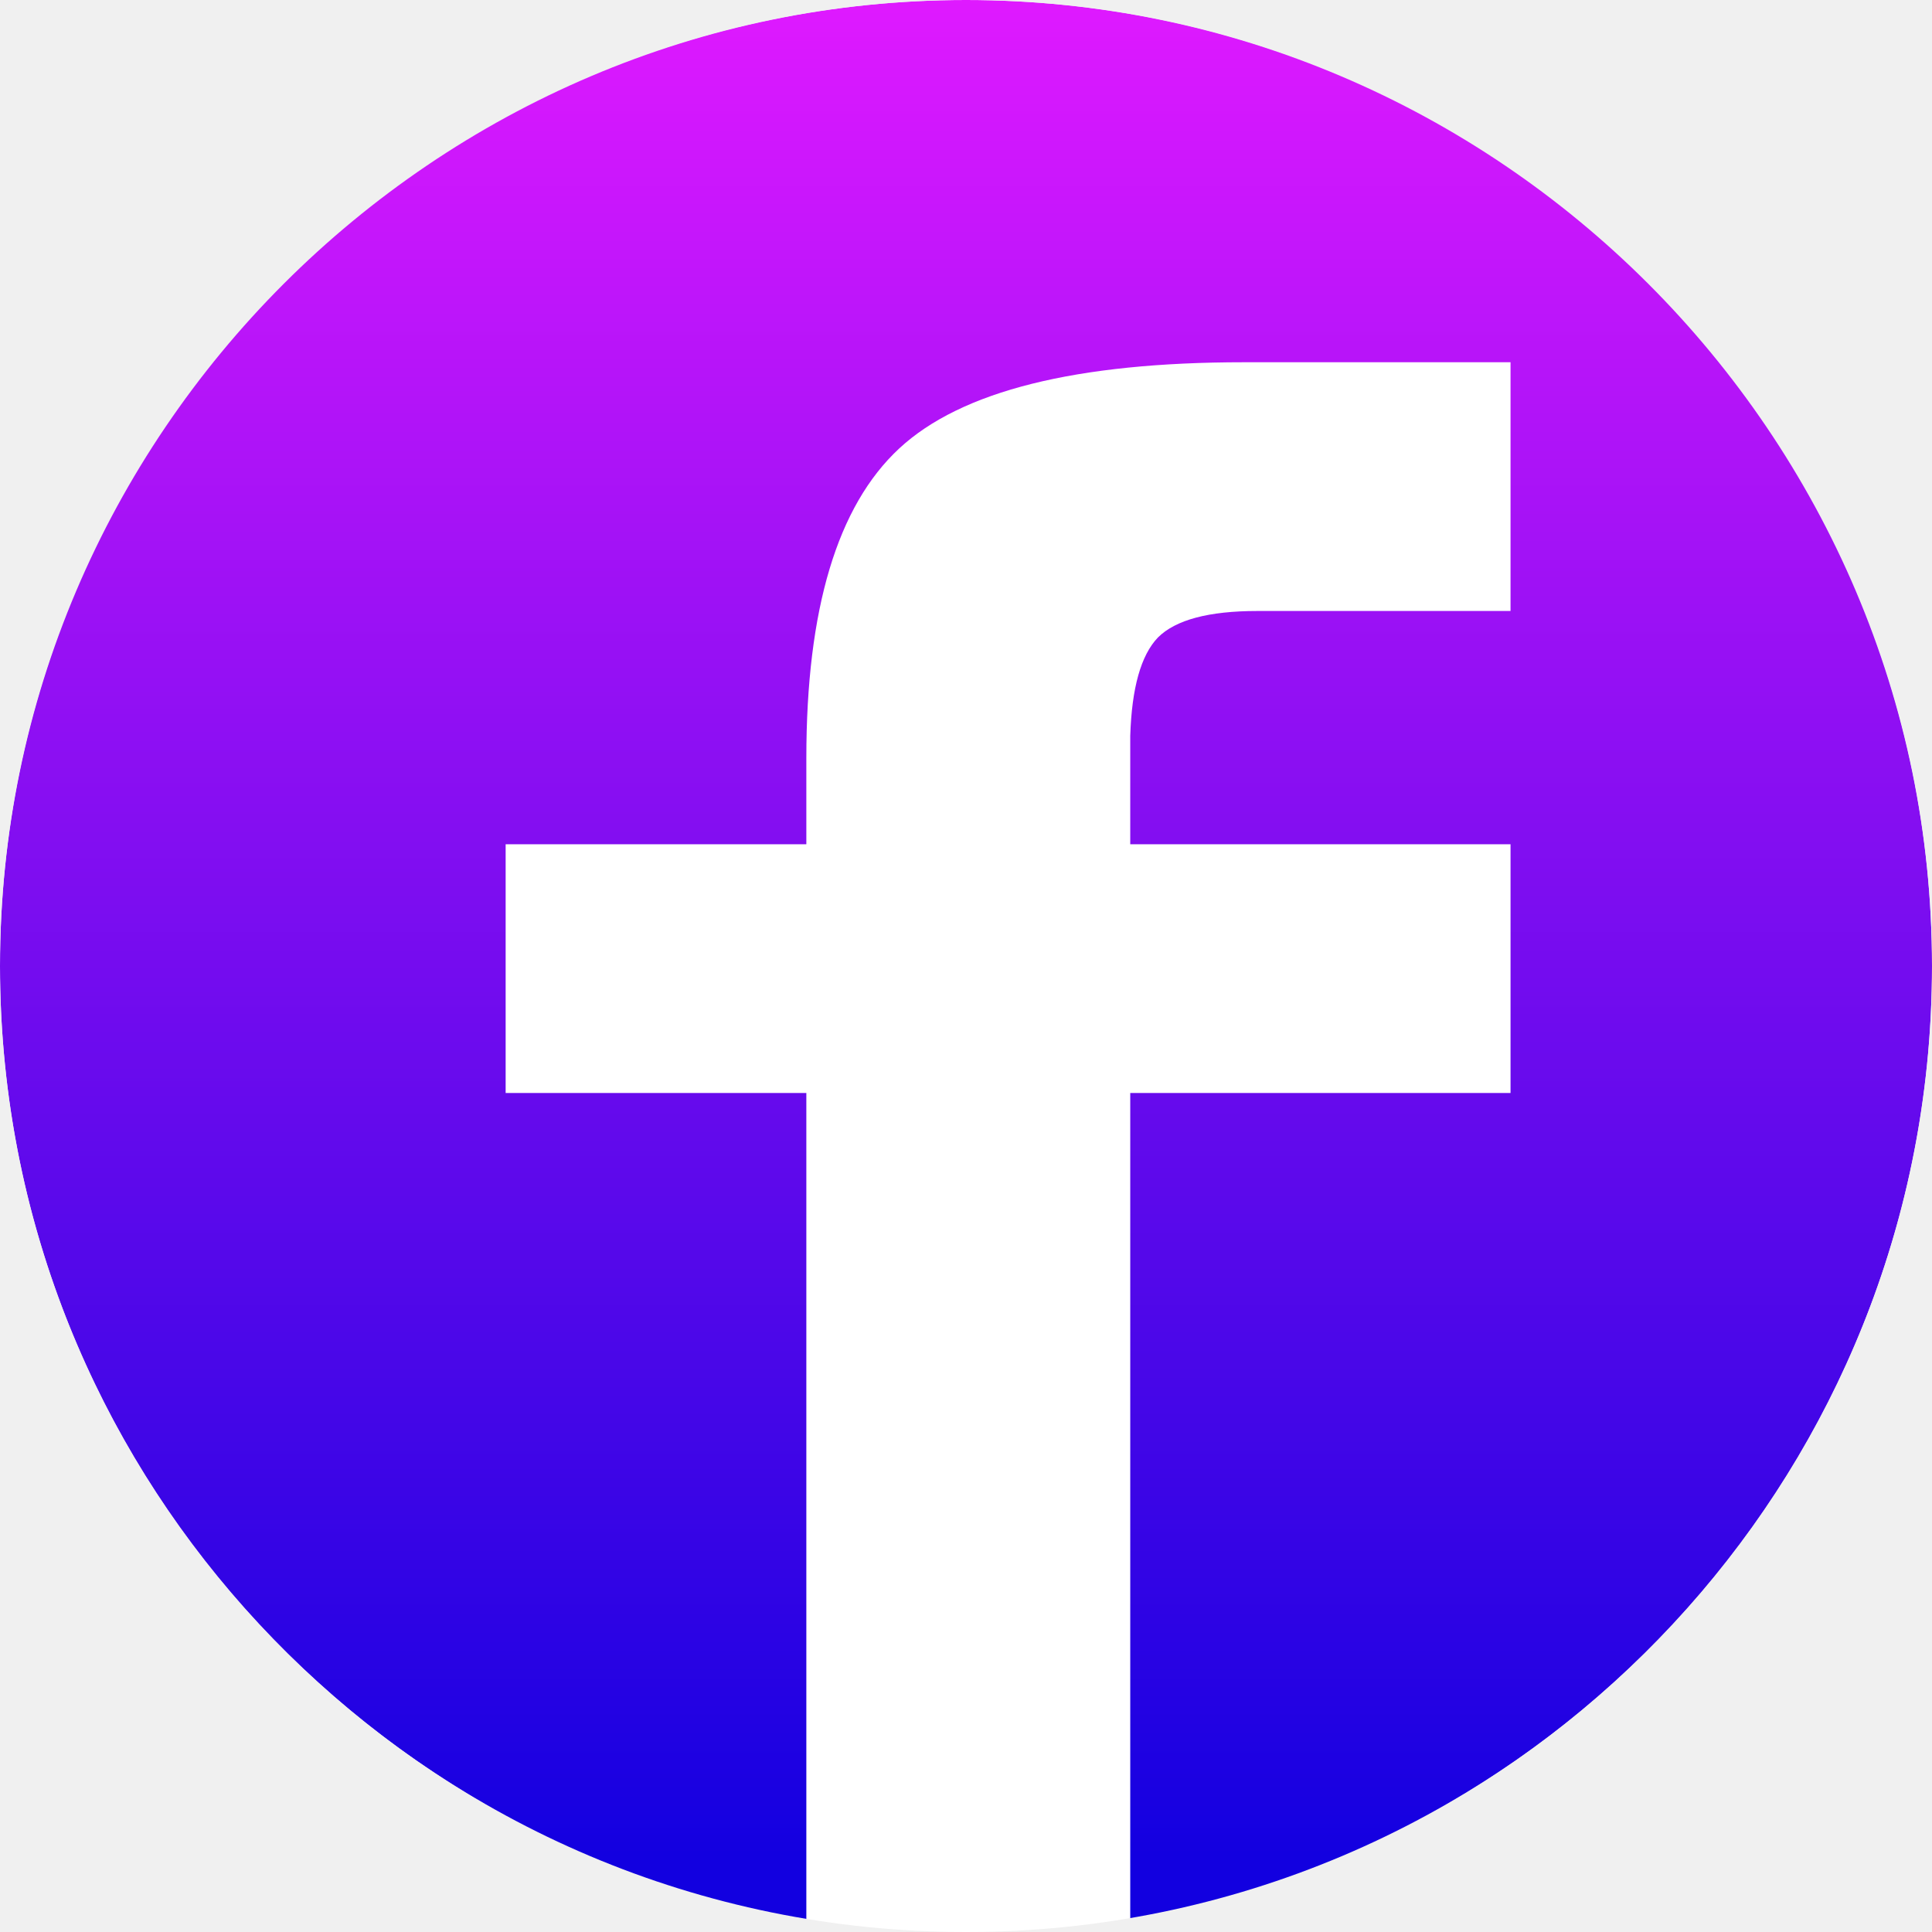
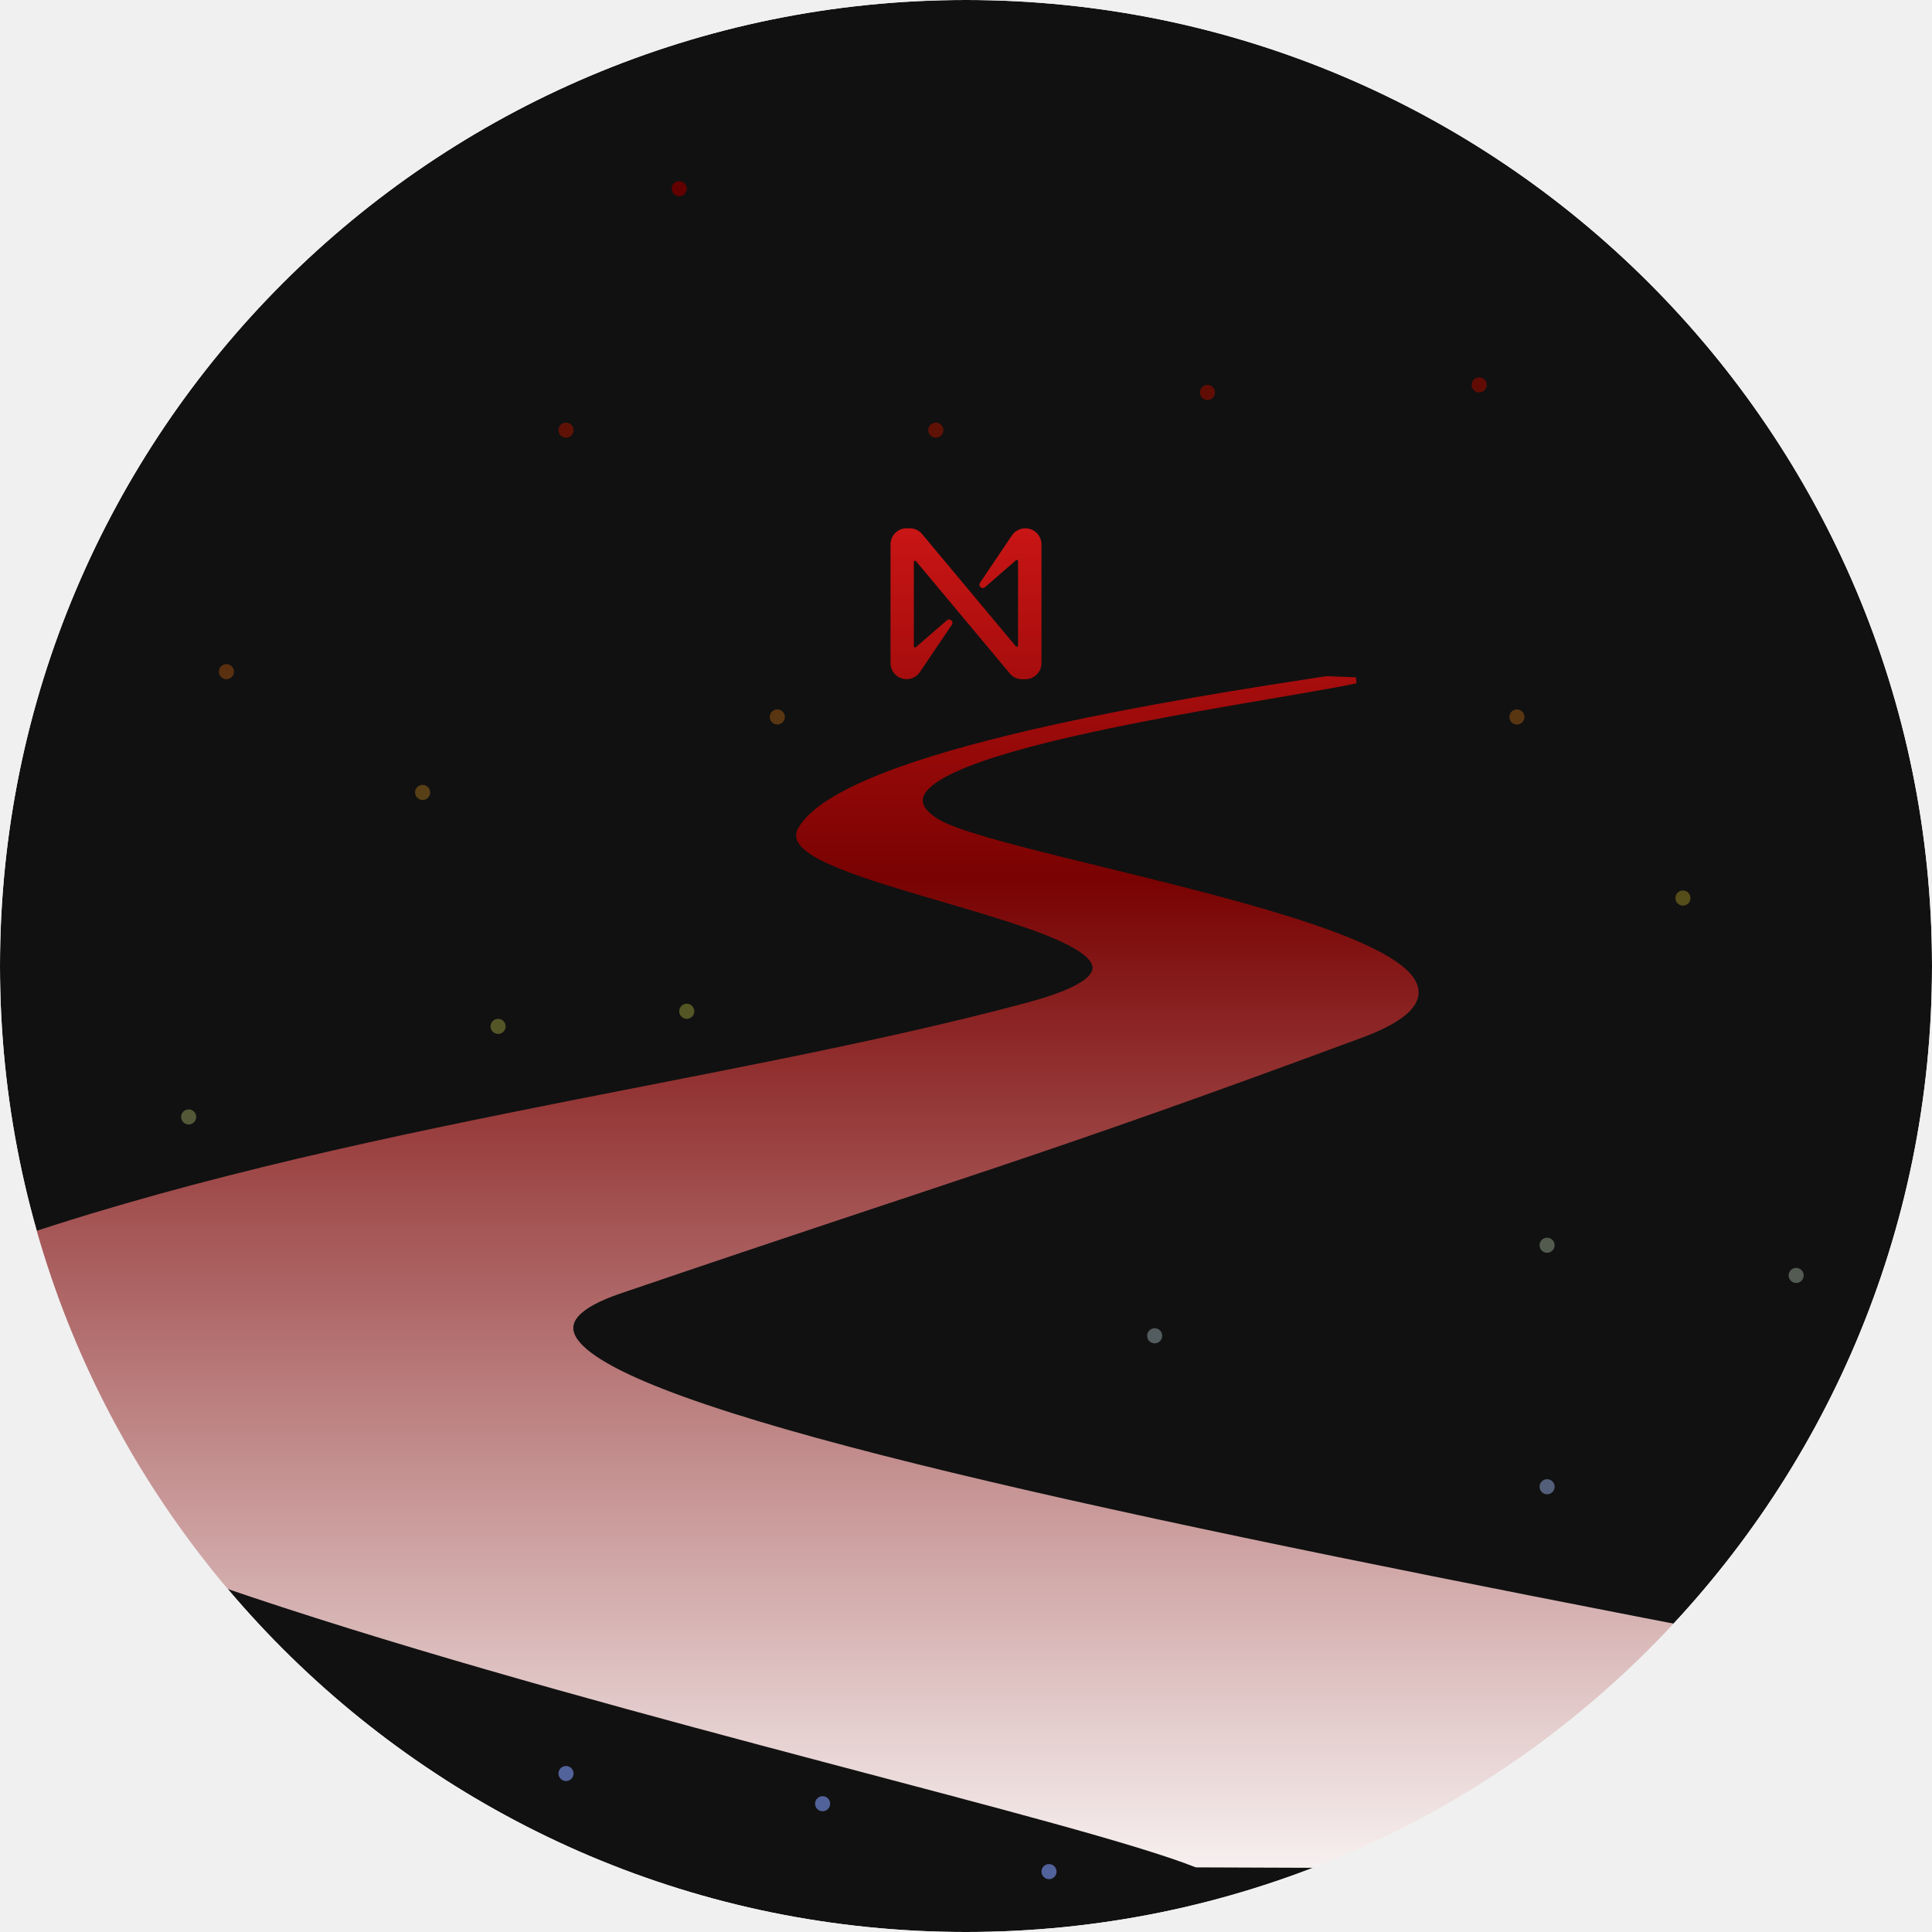
<svg xmlns="http://www.w3.org/2000/svg" width="256" height="256" viewBox="0 0 256 256" fill="none">
-   <mask id="mask0_245_162" style="mask-type:alpha" maskUnits="userSpaceOnUse" x="0" y="0" width="256" height="256">
+   <mask id="mask0_249_89" style="mask-type:alpha" maskUnits="userSpaceOnUse" x="0" y="0" width="256" height="256">
    <path d="M128 0C198.682 0 256 57.318 256 128C256 198.682 198.682 256 128 256C57.318 256 0 198.682 0 128C0 57.318 57.318 0 128 0Z" fill="#111111" />
  </mask>
-   <g mask="url(#mask0_245_162)">
-     <path d="M106.88 254.72C46.08 243.84 0 191.36 0 128C0 57.6 57.6 0 128 0C198.4 0 256 57.6 256 128C256 191.36 209.92 243.84 149.12 254.72L142.08 248.96H113.92L106.88 254.72Z" fill="url(#paint0_linear_245_162)" />
-     <path d="M149.764 97.512V111.867H200.154V144.826H149.764V275.93H106.844V144.826H67V111.867H106.844V100.441C106.844 80.715 110.945 67.043 119.148 59.426C127.352 51.809 142.586 48 164.852 48H200.154V80.959H166.609C160.164 80.959 155.77 82.131 153.426 84.475C151.18 86.818 149.959 91.164 149.764 97.512Z" fill="white" />
+   <g mask="url(#mask0_249_89)">
+     <path d="M128 0C198.682 0 256 57.318 256 128C256 198.682 198.682 256 128 256C57.318 256 0 198.682 0 128C0 57.318 57.318 0 128 0Z" fill="#111111" />
+     <mask id="mask1_249_89" style="mask-type:alpha" maskUnits="userSpaceOnUse" x="-22" y="70" width="407" height="181">
+       <path d="M134.031 71.023L129.858 77.224C129.568 77.646 130.123 78.157 130.524 77.801L134.632 74.226C134.742 74.136 134.898 74.205 134.898 74.361V85.537C134.898 85.692 134.697 85.758 134.607 85.647L122.173 70.757C121.773 70.27 121.196 70 120.555 70H120.109C118.956 70 118 70.957 118 72.131V87.861C118 89.039 118.956 89.992 120.13 89.992C120.861 89.992 121.552 89.615 121.948 88.969L126.126 82.78C126.416 82.358 125.86 81.847 125.46 82.203L121.352 85.758C121.241 85.848 121.086 85.778 121.086 85.623V74.467C121.086 74.312 121.286 74.246 121.376 74.357L133.806 89.243C134.207 89.73 134.804 90 135.425 90H135.87C137.048 90 138 89.043 138 87.869V72.135C138 70.957 137.044 70.004 135.87 70.004C135.118 70.004 134.428 70.38 134.031 71.023Z" fill="white" />
+       <path d="M175.755 90C158.211 92.705 111.877 99.696 106.091 109.976C101.837 117.534 168.964 124.455 136.056 133.282C95.329 144.205 40.489 150.089 -5.521 167.129C-78.304 194.087 127.498 234.779 158.527 247.032L384 247.896C248.27 217.837 35.539 186.866 82.102 171.005C128.84 155.086 137.259 153.072 180.235 137.155C211.539 125.561 133.051 114.536 124.053 108.856C110.199 100.113 166.078 93.014 179.658 90.153L175.755 90Z" fill="white" stroke="black" stroke-width="0.807" />
+       <path d="M177.328 90.197C171.445 91.087 165.568 92.033 159.703 93.064C152.537 94.323 145.383 95.693 138.275 97.337C135.014 98.092 131.761 98.904 128.535 99.841C128.535 99.841 128.535 99.841 128.535 99.841C125.901 100.605 123.276 101.439 120.718 102.505C120.718 102.505 120.718 102.505 120.718 102.505C119.739 102.914 118.768 103.358 117.827 103.881C117.112 104.279 116.405 104.721 115.767 105.285C115.325 105.67 114.894 106.135 114.648 106.746C114.554 106.984 114.497 107.248 114.498 107.519C114.501 107.791 114.562 108.056 114.665 108.294C114.665 108.294 114.665 108.294 114.665 108.294C114.768 108.528 114.919 108.712 115.073 108.865C115.291 109.086 115.529 109.27 115.77 109.438C116.468 109.927 117.212 110.31 117.956 110.668C118.981 111.162 120.024 111.601 121.072 112.018C121.072 112.018 121.072 112.018 121.072 112.018C122.356 112.531 123.649 113.01 124.945 113.475C128.035 114.581 131.146 115.606 134.257 116.621C137.659 117.731 141.065 118.821 144.463 119.938C147.697 121 150.926 122.082 154.128 123.25C156.724 124.197 159.308 125.18 161.809 126.38C162.712 126.814 163.601 127.272 164.444 127.813C165.024 128.189 165.586 128.575 166.009 129.091C166.145 129.261 166.264 129.43 166.323 129.607C166.367 129.738 166.387 129.875 166.36 129.983C166.34 130.109 166.253 130.238 166.148 130.363C165.992 130.54 165.785 130.678 165.56 130.809C165.317 130.948 165.05 131.058 164.772 131.174C164.332 131.356 163.885 131.523 163.434 131.687C162.064 132.185 160.679 132.643 159.291 133.094C154.918 134.515 150.52 135.843 146.119 137.162C133.372 140.981 120.589 144.649 107.804 148.304C107.804 148.304 107.804 148.304 107.804 148.304C94.501 152.107 81.19 155.873 67.882 159.649C62.82 161.085 57.757 162.522 52.697 163.972C49.652 164.845 46.601 165.71 43.559 166.638C41.644 167.221 39.733 167.894 37.879 168.772C37.879 168.772 37.879 168.772 37.879 168.772C36.563 169.392 35.249 170.128 34.063 171.139C33.62 171.517 33.193 171.946 32.812 172.443C32.812 172.443 32.812 172.443 32.812 172.443C32.493 172.858 32.211 173.331 31.999 173.863C31.999 173.863 31.999 173.863 31.999 173.863C31.81 174.339 31.692 174.857 31.659 175.392C31.63 175.928 31.687 176.456 31.814 176.954C32.124 178.14 32.732 179.135 33.406 179.961C34.321 181.102 35.376 182.048 36.454 182.895C37.862 184.004 39.34 184.97 40.838 185.864C42.682 186.964 44.568 187.959 46.469 188.895C46.469 188.895 46.469 188.895 46.469 188.895C51.249 191.249 56.147 193.258 61.069 195.134C61.069 195.134 61.069 195.134 61.069 195.134C67.141 197.449 73.271 199.546 79.423 201.534C79.423 201.534 79.423 201.534 79.423 201.534C94.159 206.297 109.036 210.455 123.949 214.391C140.289 218.704 156.687 222.717 173.11 226.575C188.701 230.236 204.317 233.75 219.948 237.179C232.458 239.923 244.976 242.605 257.492 245.293C261.863 246.232 266.233 247.17 270.596 248.131C272.182 248.481 273.766 248.833 275.346 249.195C276.484 249.456 277.616 249.719 278.739 250L279.297 247.085C278.146 246.804 276.998 246.544 275.853 246.289C274.262 245.934 272.671 245.589 271.08 245.248C266.704 244.31 262.327 243.396 257.952 242.482C245.424 239.866 232.897 237.256 220.382 234.585C204.744 231.247 189.122 227.825 173.525 224.255C157.097 220.509 140.698 216.595 124.356 212.38C109.444 208.532 94.576 204.467 79.857 199.801C79.857 199.801 79.857 199.801 79.857 199.801C73.712 197.853 67.595 195.799 61.544 193.53C61.544 193.53 61.544 193.53 61.544 193.53C56.635 191.689 51.768 189.725 47.032 187.425C47.032 187.425 47.032 187.425 47.032 187.425C45.149 186.51 43.291 185.543 41.483 184.476C40.013 183.609 38.578 182.684 37.231 181.631C36.197 180.821 35.216 179.958 34.402 178.944C33.815 178.198 33.302 177.409 33.095 176.55C33.008 176.203 32.965 175.846 32.985 175.504C33.002 175.162 33.081 174.816 33.207 174.49C33.348 174.12 33.56 173.769 33.808 173.436C33.808 173.436 33.808 173.436 33.808 173.436C34.108 173.037 34.466 172.676 34.853 172.339C35.897 171.43 37.115 170.747 38.378 170.136C38.378 170.136 38.378 170.136 38.378 170.136C40.152 169.281 42.007 168.618 43.889 168.032C46.912 167.091 49.953 166.211 52.997 165.32C52.997 165.32 52.997 165.32 52.997 165.32C58.048 163.841 63.104 162.376 68.16 160.911C81.452 157.059 94.747 153.216 108.034 149.337C108.034 149.337 108.034 149.337 108.034 149.337C120.805 145.608 133.574 141.866 146.31 137.973C150.707 136.628 155.103 135.273 159.478 133.825C160.866 133.365 162.255 132.898 163.634 132.387C164.087 132.22 164.541 132.047 164.993 131.857C165.271 131.741 165.56 131.619 165.844 131.455C166.099 131.312 166.358 131.13 166.585 130.879C166.753 130.699 166.895 130.456 166.963 130.158C167.016 129.876 166.984 129.598 166.894 129.358C166.785 129.067 166.625 128.828 166.455 128.63C165.95 128.033 165.339 127.609 164.742 127.235C164.742 127.235 164.742 127.235 164.742 127.235C163.866 126.68 162.954 126.216 162.039 125.783C159.506 124.585 156.903 123.611 154.298 122.678C151.082 121.525 147.844 120.461 144.604 119.416C144.604 119.416 144.604 119.416 144.604 119.416C141.199 118.318 137.788 117.247 134.382 116.158C131.267 115.161 128.156 114.155 125.067 113.068C123.771 112.612 122.479 112.142 121.199 111.638C120.153 111.228 119.115 110.799 118.098 110.315C117.358 109.962 116.627 109.593 115.953 109.124C115.721 108.963 115.498 108.793 115.302 108.596C115.164 108.453 115.038 108.309 114.969 108.144C114.885 107.95 114.834 107.74 114.833 107.531C114.83 107.323 114.876 107.111 114.952 106.912C115.151 106.387 115.548 105.966 115.968 105.586C116.577 105.041 117.264 104.607 117.968 104.209C118.893 103.688 119.853 103.243 120.824 102.831C120.824 102.831 120.824 102.831 120.824 102.831C123.363 101.756 125.976 100.91 128.602 100.131C131.82 99.178 135.065 98.348 138.321 97.575C145.417 95.891 152.563 94.481 159.723 93.18C165.583 92.116 171.455 91.136 177.333 90.213L177.328 90.197Z" fill="#111111" />
+       <path d="M128.535 99.841C131.761 98.904 135.014 98.092 138.275 97.337C145.383 95.693 152.537 94.323 159.703 93.064C165.568 92.033 171.445 91.087 177.328 90.197L177.333 90.213C171.455 91.136 165.583 92.116 159.723 93.18C152.563 94.481 145.417 95.891 138.321 97.575C135.065 98.348 131.82 99.178 128.602 100.131C125.976 100.91 123.363 101.756 120.824 102.831M128.535 99.841C128.535 99.841 128.535 99.841 128.535 99.841ZM128.535 99.841C125.901 100.605 123.276 101.439 120.718 102.505M120.718 102.505C120.718 102.505 120.718 102.505 120.718 102.505ZM120.718 102.505C119.739 102.914 118.768 103.358 117.827 103.881C117.112 104.279 116.405 104.721 115.767 105.285C115.325 105.67 114.894 106.135 114.648 106.746C114.554 106.984 114.497 107.248 114.498 107.519C114.501 107.791 114.562 108.056 114.665 108.294M114.665 108.294C114.665 108.294 114.665 108.294 114.665 108.294ZM114.665 108.294C114.768 108.528 114.919 108.712 115.073 108.865C115.291 109.086 115.529 109.27 115.77 109.438C116.468 109.927 117.212 110.31 117.956 110.668C118.981 111.162 120.024 111.601 121.072 112.018M121.072 112.018C121.072 112.018 121.072 112.018 121.072 112.018ZM121.072 112.018C122.356 112.531 123.649 113.01 124.945 113.475C128.035 114.581 131.146 115.606 134.257 116.621C137.659 117.731 141.065 118.821 144.463 119.938C147.697 121 150.926 122.082 154.128 123.25C156.724 124.197 159.308 125.18 161.809 126.38C162.712 126.814 163.601 127.272 164.444 127.813C165.024 128.189 165.586 128.575 166.009 129.091C166.145 129.261 166.264 129.43 166.323 129.607C166.367 129.738 166.387 129.875 166.36 129.983C166.34 130.109 166.253 130.238 166.148 130.363C165.992 130.54 165.785 130.678 165.56 130.809C165.317 130.948 165.05 131.058 164.772 131.174C164.332 131.356 163.885 131.523 163.434 131.687C162.064 132.185 160.679 132.643 159.291 133.094C154.918 134.515 150.52 135.843 146.119 137.162C133.372 140.981 120.589 144.649 107.804 148.304M107.804 148.304C107.804 148.304 107.804 148.304 107.804 148.304ZM107.804 148.304C94.501 152.107 81.19 155.873 67.882 159.649C62.82 161.085 57.757 162.522 52.697 163.972C49.652 164.845 46.601 165.71 43.559 166.638C41.644 167.221 39.733 167.894 37.879 168.772M37.879 168.772C37.879 168.772 37.879 168.772 37.879 168.772ZM37.879 168.772C36.563 169.392 35.249 170.128 34.063 171.139C33.62 171.517 33.193 171.946 32.812 172.443M32.812 172.443C32.812 172.443 32.812 172.443 32.812 172.443ZM32.812 172.443C32.493 172.858 32.211 173.331 31.999 173.863M31.999 173.863C31.999 173.863 31.999 173.863 31.999 173.863ZM31.999 173.863C31.81 174.339 31.692 174.857 31.659 175.392C31.63 175.928 31.687 176.456 31.814 176.954C32.124 178.14 32.732 179.135 33.406 179.961C34.321 181.102 35.376 182.048 36.454 182.895C37.862 184.004 39.34 184.97 40.838 185.864C42.682 186.964 44.568 187.959 46.469 188.895M46.469 188.895C46.469 188.895 46.469 188.895 46.469 188.895ZM46.469 188.895C51.249 191.249 56.147 193.258 61.069 195.134M61.069 195.134C61.069 195.134 61.069 195.134 61.069 195.134ZM61.069 195.134C67.141 197.449 73.271 199.546 79.423 201.534M79.423 201.534C79.423 201.534 79.423 201.534 79.423 201.534ZM79.423 201.534C94.159 206.297 109.036 210.455 123.949 214.391C140.289 218.704 156.687 222.717 173.11 226.575C188.701 230.236 204.317 233.75 219.948 237.179C232.458 239.923 244.976 242.605 257.492 245.293C261.863 246.232 266.233 247.17 270.596 248.131C272.182 248.481 273.766 248.833 275.346 249.195C276.484 249.456 277.616 249.719 278.739 250L279.297 247.085C278.146 246.804 276.998 246.544 275.853 246.289C274.262 245.934 272.671 245.589 271.08 245.248C266.704 244.31 262.327 243.396 257.952 242.482C245.424 239.866 232.897 237.256 220.382 234.585C204.744 231.247 189.122 227.825 173.525 224.255C157.097 220.509 140.698 216.595 124.356 212.38C109.444 208.532 94.576 204.467 79.857 199.801M79.857 199.801C79.857 199.801 79.857 199.801 79.857 199.801ZM79.857 199.801C73.712 197.853 67.595 195.799 61.544 193.53M61.544 193.53C61.544 193.53 61.544 193.53 61.544 193.53ZM61.544 193.53C56.635 191.689 51.768 189.725 47.032 187.425M47.032 187.425C47.032 187.425 47.032 187.425 47.032 187.425ZM47.032 187.425C45.149 186.51 43.291 185.543 41.483 184.476C40.013 183.609 38.578 182.684 37.231 181.631C36.197 180.821 35.216 179.958 34.402 178.944C33.815 178.198 33.302 177.409 33.095 176.55C33.008 176.203 32.965 175.846 32.985 175.504C33.002 175.162 33.081 174.816 33.207 174.49C33.348 174.12 33.56 173.769 33.808 173.436M33.808 173.436C33.808 173.436 33.808 173.436 33.808 173.436ZM33.808 173.436C34.108 173.037 34.466 172.676 34.853 172.339C35.897 171.43 37.115 170.747 38.378 170.136M38.378 170.136C38.378 170.136 38.378 170.136 38.378 170.136ZM38.378 170.136C40.152 169.281 42.007 168.618 43.889 168.032C46.912 167.091 49.953 166.211 52.997 165.32M52.997 165.32C52.997 165.32 52.997 165.32 52.997 165.32ZM52.997 165.32C58.048 163.841 63.104 162.376 68.16 160.911C81.452 157.059 94.747 153.216 108.034 149.337M108.034 149.337C108.034 149.337 108.034 149.337 108.034 149.337ZM108.034 149.337C120.805 145.608 133.574 141.866 146.31 137.973C150.707 136.628 155.103 135.273 159.478 133.825C160.866 133.365 162.255 132.898 163.634 132.387C164.087 132.22 164.541 132.047 164.993 131.857C165.271 131.741 165.56 131.619 165.844 131.455C166.099 131.312 166.358 131.13 166.585 130.879C166.753 130.699 166.895 130.456 166.963 130.158C167.016 129.876 166.984 129.598 166.894 129.358C166.785 129.067 166.625 128.828 166.455 128.63C165.95 128.033 165.339 127.609 164.742 127.235M164.742 127.235C164.742 127.235 164.742 127.235 164.742 127.235ZM164.742 127.235C163.866 126.68 162.954 126.216 162.039 125.783C159.506 124.585 156.903 123.611 154.298 122.678C151.082 121.525 147.844 120.461 144.604 119.416M144.604 119.416C144.604 119.416 144.604 119.416 144.604 119.416ZM144.604 119.416C141.199 118.318 137.788 117.247 134.382 116.158C131.267 115.161 128.156 114.155 125.067 113.068C123.771 112.612 122.479 112.142 121.199 111.638C120.153 111.228 119.115 110.799 118.098 110.315C117.358 109.962 116.627 109.593 115.953 109.124C115.721 108.963 115.498 108.793 115.302 108.596C115.164 108.453 115.038 108.309 114.969 108.144C114.885 107.95 114.834 107.74 114.833 107.531C114.83 107.323 114.876 107.111 114.952 106.912C115.151 106.387 115.548 105.966 115.968 105.586C116.577 105.041 117.264 104.607 117.968 104.209C118.893 103.688 119.853 103.243 120.824 102.831M120.824 102.831C120.824 102.831 120.824 102.831 120.824 102.831Z" stroke="#111111" stroke-width="0.807" />
+     </mask>
+     <g mask="url(#mask1_249_89)">
+       <rect width="256" height="256" fill="url(#paint0_linear_249_89)" />
+     </g>
+     <mask id="mask2_249_89" style="mask-type:alpha" maskUnits="userSpaceOnUse" x="24" y="24" width="215" height="225">
+       <circle cx="75" cy="57" r="1" fill="#D9D9D9" />
+       <circle cx="124" cy="57" r="1" fill="#D9D9D9" />
+       <circle cx="56" cy="105" r="1" fill="#D9D9D9" />
+       <circle cx="223" cy="119" r="1" fill="#D9D9D9" />
+       <circle cx="196" cy="51" r="1" fill="#D9D9D9" />
+       <circle cx="90" cy="25" r="1" fill="#D9D9D9" />
+       <circle cx="30" cy="89" r="1" fill="#D9D9D9" />
+       <circle cx="205" cy="165" r="1" fill="#D9D9D9" />
+       <circle cx="153" cy="177" r="1" fill="#D9D9D9" />
+       <circle cx="109" cy="239" r="1" fill="#D9D9D9" />
+       <circle cx="91" cy="134" r="1" fill="#D9D9D9" />
+       <circle cx="160" cy="52" r="1" fill="#D9D9D9" />
+       <circle cx="103" cy="95" r="1" fill="#D9D9D9" />
+       <circle cx="66" cy="136" r="1" fill="#D9D9D9" />
+       <circle cx="75" cy="235" r="1" fill="#D9D9D9" />
+       <circle cx="205" cy="197" r="1" fill="#D9D9D9" />
+       <circle cx="238" cy="169" r="1" fill="#D9D9D9" />
+       <circle cx="201" cy="95" r="1" fill="#D9D9D9" />
+       <circle cx="139" cy="248" r="1" fill="#D9D9D9" />
+       <circle cx="25" cy="148" r="1" fill="#D9D9D9" />
+     </mask>
+     <g mask="url(#mask2_249_89)">
+       <rect width="256" height="256" fill="url(#paint1_linear_249_89)" />
+     </g>
  </g>
  <defs>
-     <linearGradient id="paint0_linear_245_162" x1="128.006" y1="247.097" x2="128.006" y2="-0.047" gradientUnits="userSpaceOnUse">
-       <stop stop-color="#1200E0" />
-       <stop offset="1" stop-color="#DF19FF" />
+     <linearGradient id="paint0_linear_249_89" x1="128" y1="38.5" x2="128" y2="256" gradientUnits="userSpaceOnUse">
+       <stop stop-color="#FF2222" />
+       <stop offset="0.359" stop-color="#790202" />
+       <stop offset="1" stop-color="white" />
+     </linearGradient>
+     <linearGradient id="paint1_linear_249_89" x1="128" y1="38.5" x2="128" y2="256" gradientUnits="userSpaceOnUse">
+       <stop stop-color="#620000" />
+       <stop offset="0.411" stop-color="#54551D" />
+       <stop offset="0.844" stop-color="#52629A" />
    </linearGradient>
  </defs>
</svg>
